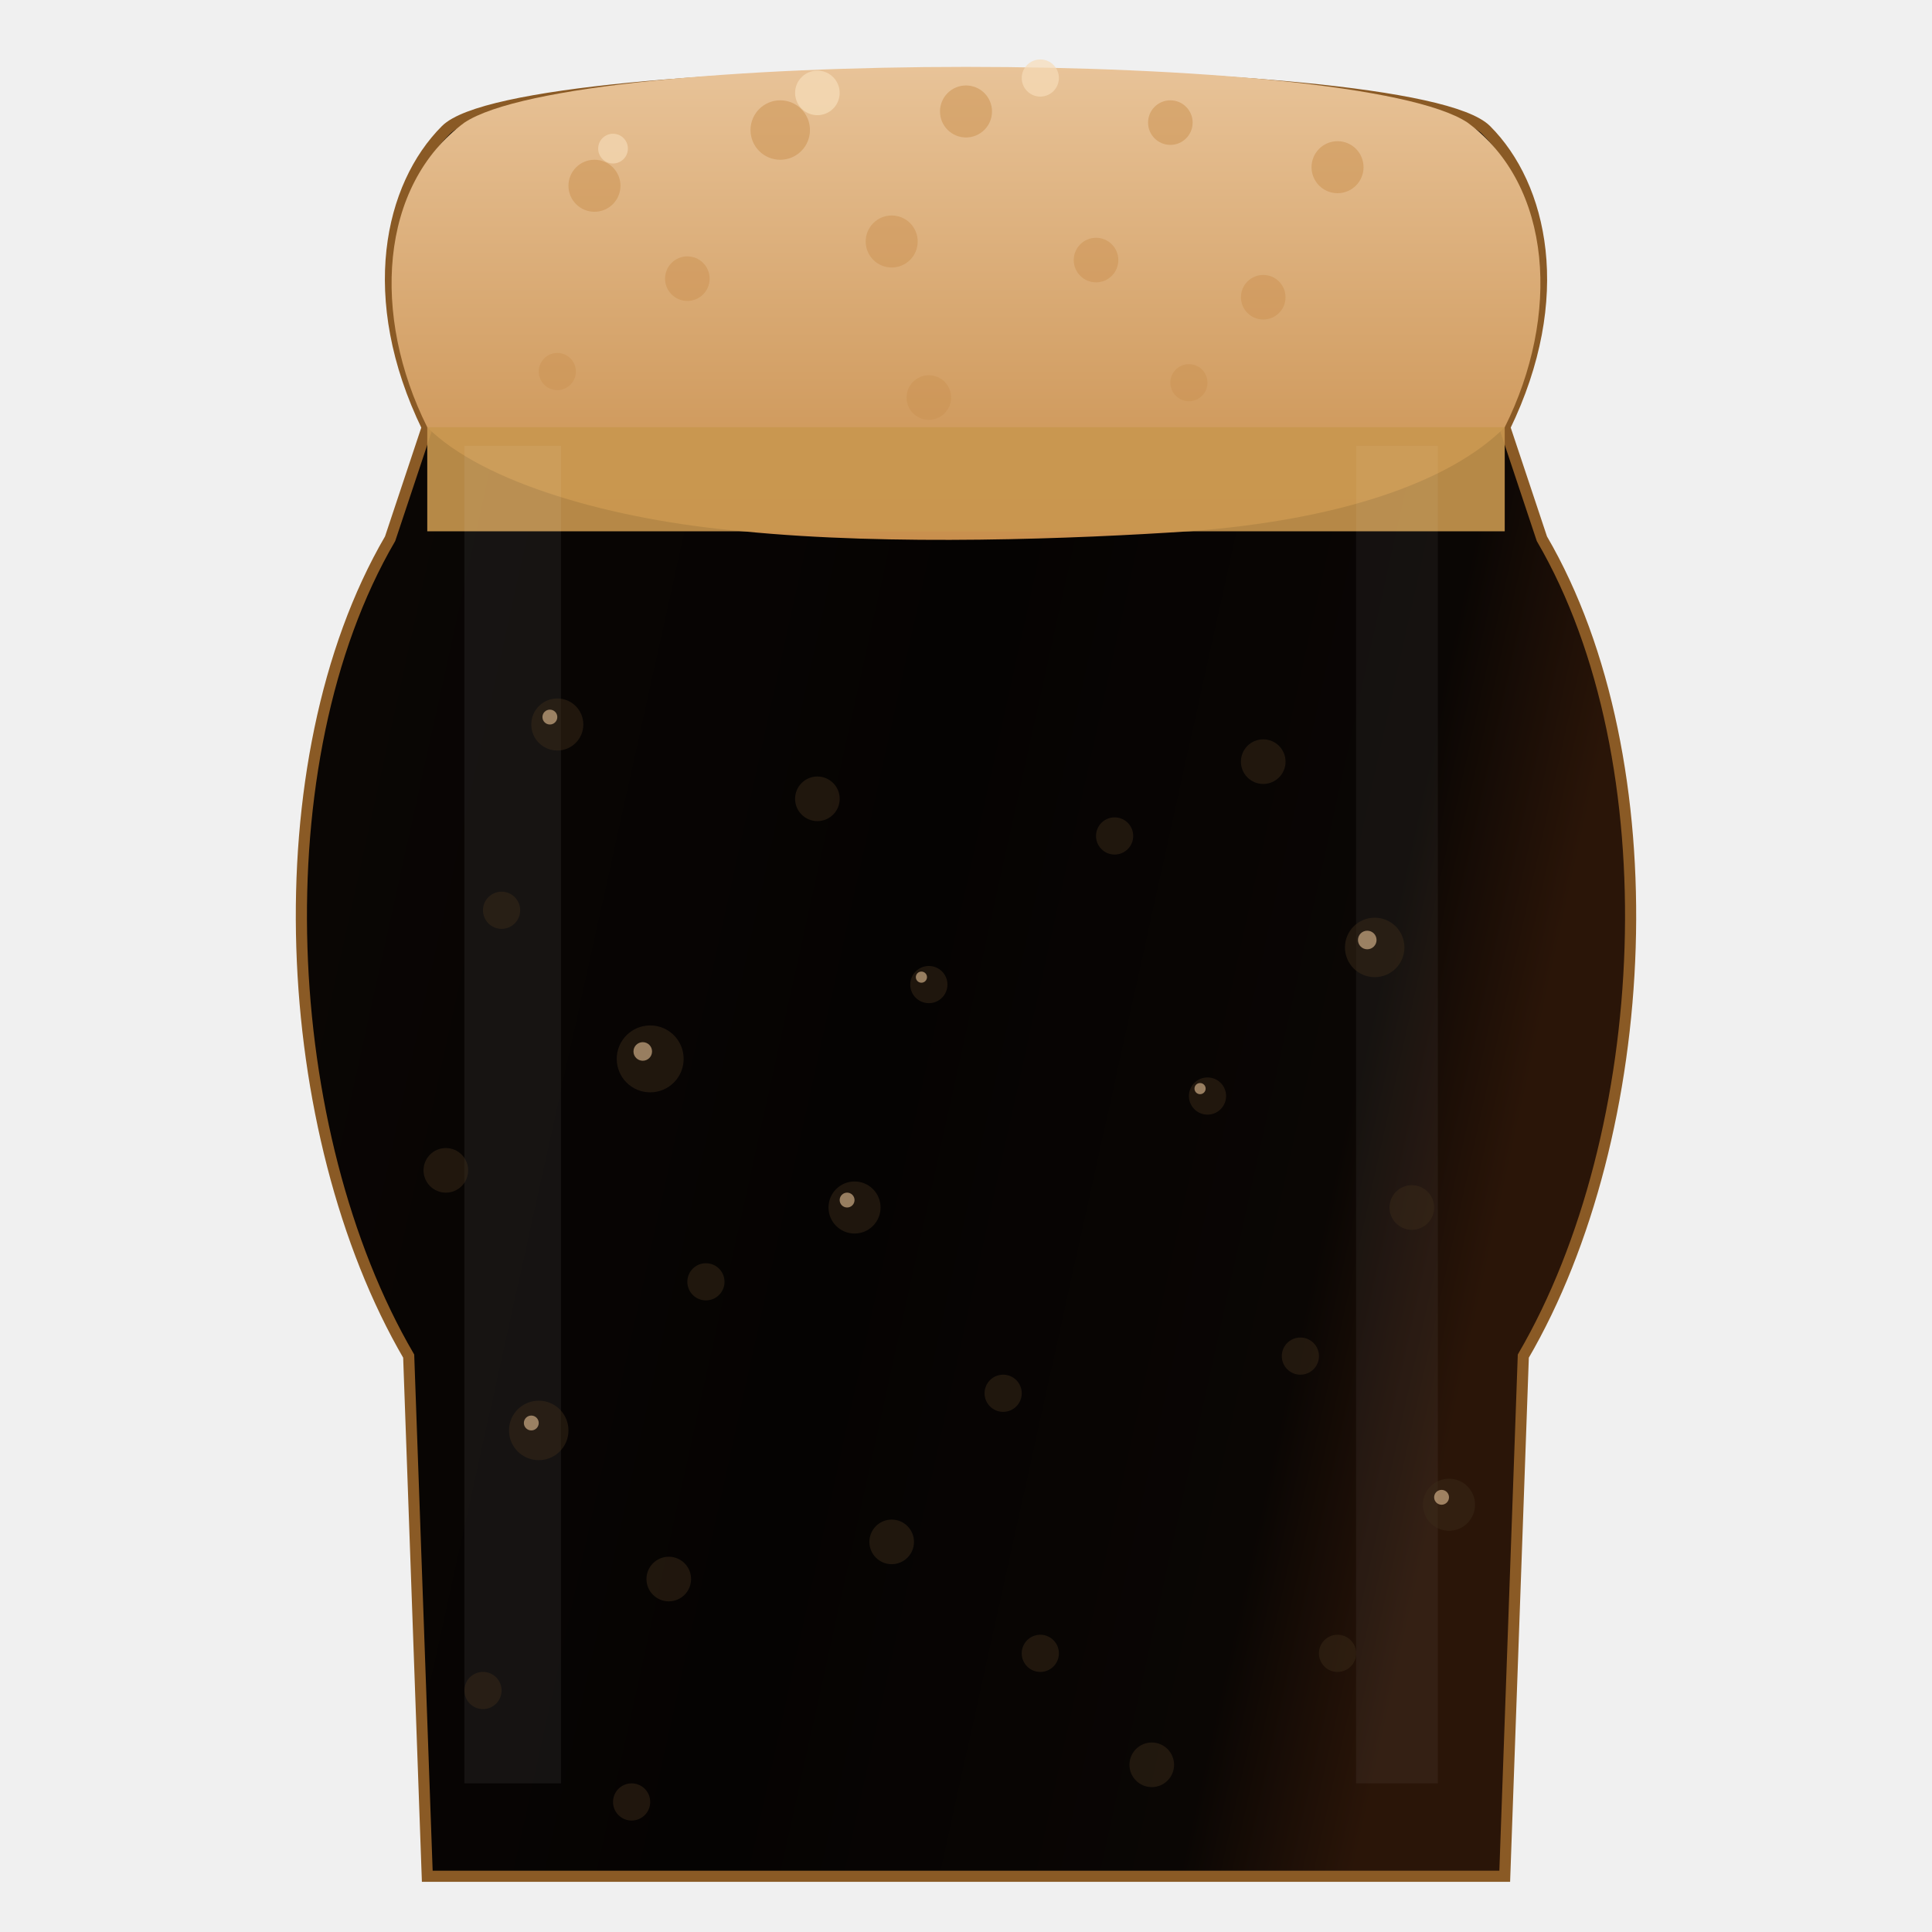
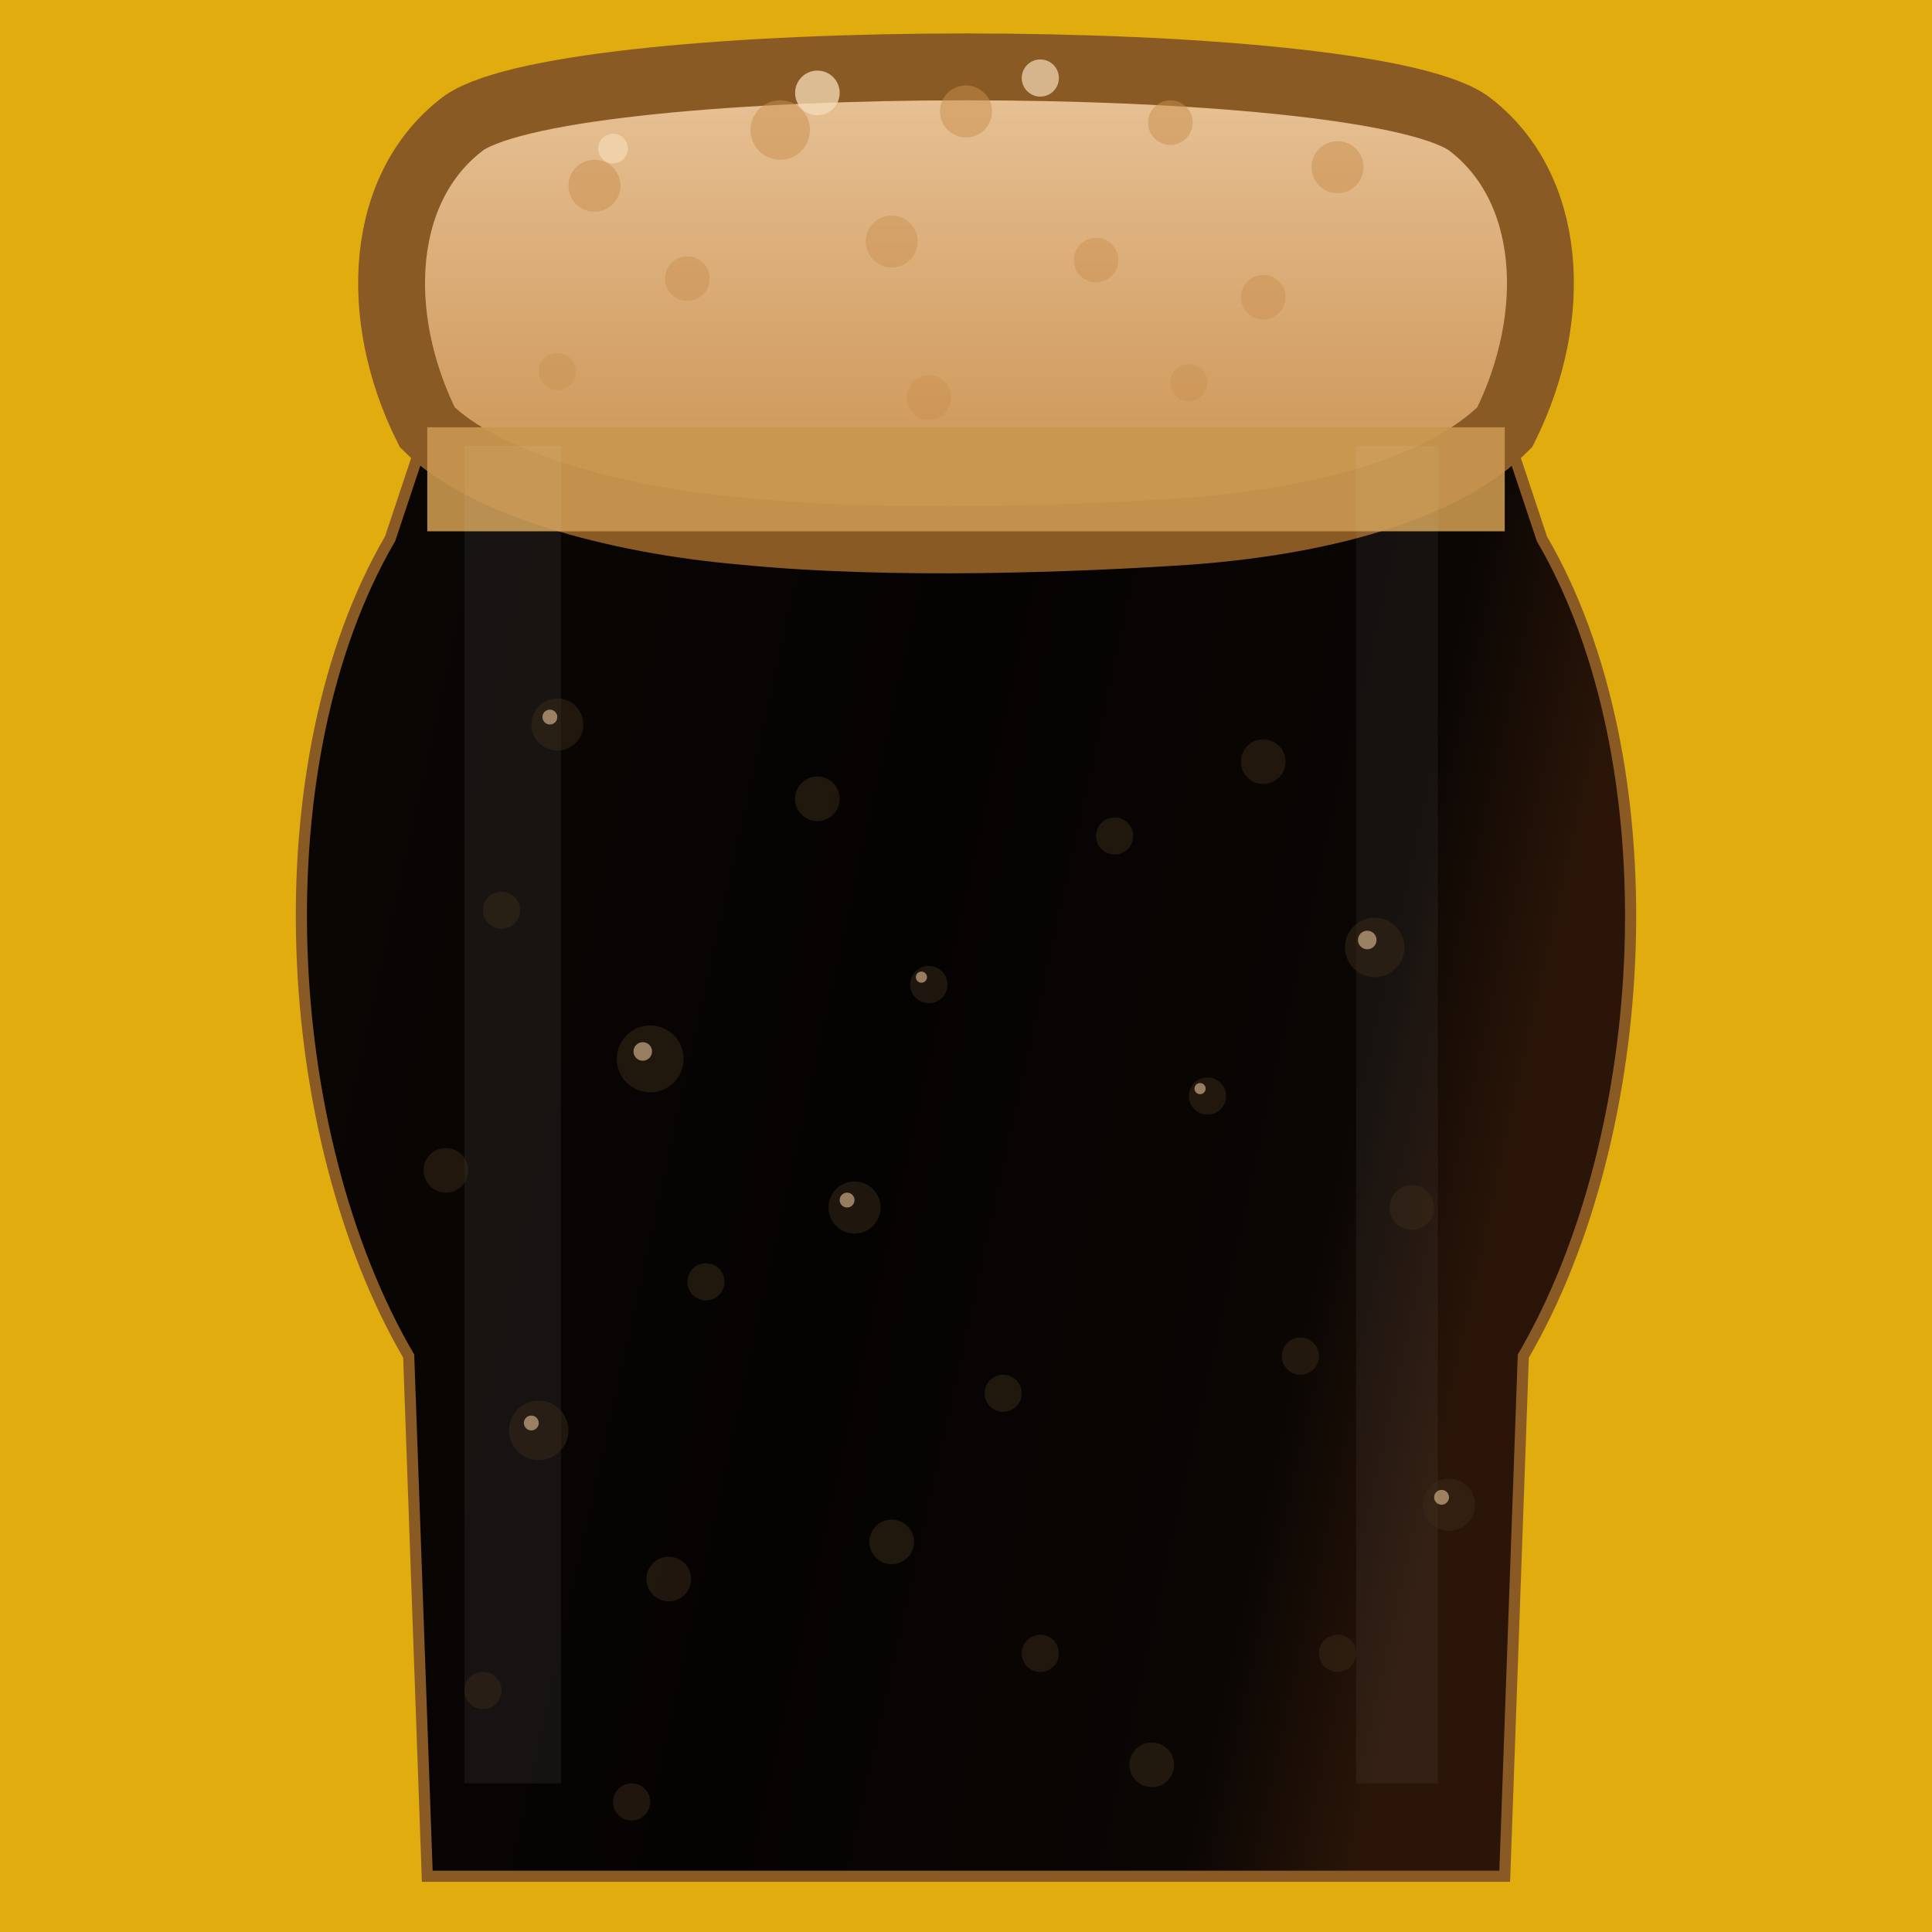
<svg xmlns="http://www.w3.org/2000/svg" viewBox="80 115 520 520">
  <defs>
    <linearGradient id="beerbody" x1="0" y1="0" x2="1" y2="0.3">
      <stop offset="0%" stop-color="#2a1508" />
      <stop offset="12%" stop-color="#0a0604" />
      <stop offset="55%" stop-color="#050302" />
      <stop offset="88%" stop-color="#0a0604" />
      <stop offset="100%" stop-color="#2a1508" />
    </linearGradient>
    <linearGradient id="foam" x1="0" y1="1" x2="0" y2="0">
      <stop offset="0%" stop-color="#c98f4d" />
      <stop offset="100%" stop-color="#e8c398" />
    </linearGradient>
  </defs>
+   <rect x="80" y="115" width="520" height="520" fill="#e1ad0e" />
  <path d="M 200 150 C 185 165 178 195 195 230 L 185 260 C 150 320 155 420 190 480 L 195 620 L 485 620 L 490 480 C 525 420 530 320 495 260 L 485 230 C 502 195 495 165 480 150 C 460 130 220 130 200 150 Z" fill="url(#beerbody)" stroke="#8a5a25" stroke-width="3" />
-   <path d="M 195 230 C 180 200 182 165 205 148 C 235 128 445 128 475 148 C 498 165 500 200 485 230            C 470 245 440 255 400 258 C 370 260 320 262 280 258 C 245 255 210 245 195 230 Z" fill="url(#foam)" />
+   <path d="M 195 230 C 180 200 182 165 205 148 C 235 128 445 128 475 148 C 498 165 500 200 485 230            C 470 245 440 255 400 258 C 370 260 320 262 280 258 C 245 255 210 245 195 230 Z" fill="url(#foam)" stroke="#8a5a25" stroke-width="18" />
  <circle cx="240" cy="165" r="7" fill="#c98f4d" opacity="0.5" />
  <circle cx="290" cy="150" r="8" fill="#c98f4d" opacity="0.5" />
  <circle cx="340" cy="145" r="7" fill="#c98f4d" opacity="0.5" />
  <circle cx="395" cy="148" r="6" fill="#c98f4d" opacity="0.5" />
  <circle cx="440" cy="160" r="7" fill="#c98f4d" opacity="0.5" />
  <circle cx="265" cy="190" r="6" fill="#c98f4d" opacity="0.45" />
  <circle cx="320" cy="180" r="7" fill="#c98f4d" opacity="0.45" />
  <circle cx="375" cy="185" r="6" fill="#c98f4d" opacity="0.45" />
  <circle cx="420" cy="195" r="6" fill="#c98f4d" opacity="0.45" />
  <circle cx="230" cy="215" r="5" fill="#c98f4d" opacity="0.4" />
  <circle cx="330" cy="222" r="6" fill="#c98f4d" opacity="0.4" />
  <circle cx="400" cy="218" r="5" fill="#c98f4d" opacity="0.4" />
  <circle cx="300" cy="140" r="6" fill="#f6dcb8" opacity="0.75" />
  <circle cx="360" cy="136" r="5" fill="#f6dcb8" opacity="0.7" />
  <circle cx="245" cy="155" r="4" fill="#f6dcb8" opacity="0.65" />
  <rect x="195" y="230" width="290" height="28" fill="#c9974f" opacity="0.9" />
  <rect x="205" y="235" width="26" height="360" fill="#ffffff" opacity="0.06" />
  <rect x="445" y="235" width="22" height="360" fill="#ffffff" opacity="0.05" />
  <g fill="#3a2a18" opacity="0.5">
    <circle cx="230" cy="310" r="7" />
    <circle cx="215" cy="360" r="5" />
    <circle cx="255" cy="400" r="9" />
    <circle cx="200" cy="430" r="6" />
    <circle cx="270" cy="460" r="5" />
    <circle cx="225" cy="500" r="8" />
    <circle cx="260" cy="540" r="6" />
    <circle cx="210" cy="570" r="5" />
    <circle cx="300" cy="330" r="6" />
    <circle cx="330" cy="380" r="5" />
    <circle cx="310" cy="440" r="7" />
    <circle cx="350" cy="490" r="5" />
    <circle cx="320" cy="530" r="6" />
    <circle cx="360" cy="560" r="5" />
    <circle cx="420" cy="320" r="6" />
    <circle cx="450" cy="370" r="8" />
    <circle cx="405" cy="410" r="5" />
    <circle cx="460" cy="440" r="6" />
    <circle cx="430" cy="480" r="5" />
    <circle cx="470" cy="520" r="7" />
    <circle cx="440" cy="560" r="5" />
    <circle cx="380" cy="340" r="5" />
    <circle cx="390" cy="590" r="6" />
    <circle cx="250" cy="600" r="5" />
  </g>
  <g fill="#e8c398" opacity="0.6">
    <circle cx="228" cy="308" r="2" />
    <circle cx="253" cy="398" r="2.5" />
    <circle cx="223" cy="498" r="2" />
    <circle cx="308" cy="438" r="2" />
    <circle cx="448" cy="368" r="2.5" />
    <circle cx="468" cy="518" r="2" />
    <circle cx="328" cy="378" r="1.5" />
    <circle cx="403" cy="408" r="1.5" />
  </g>
</svg>
